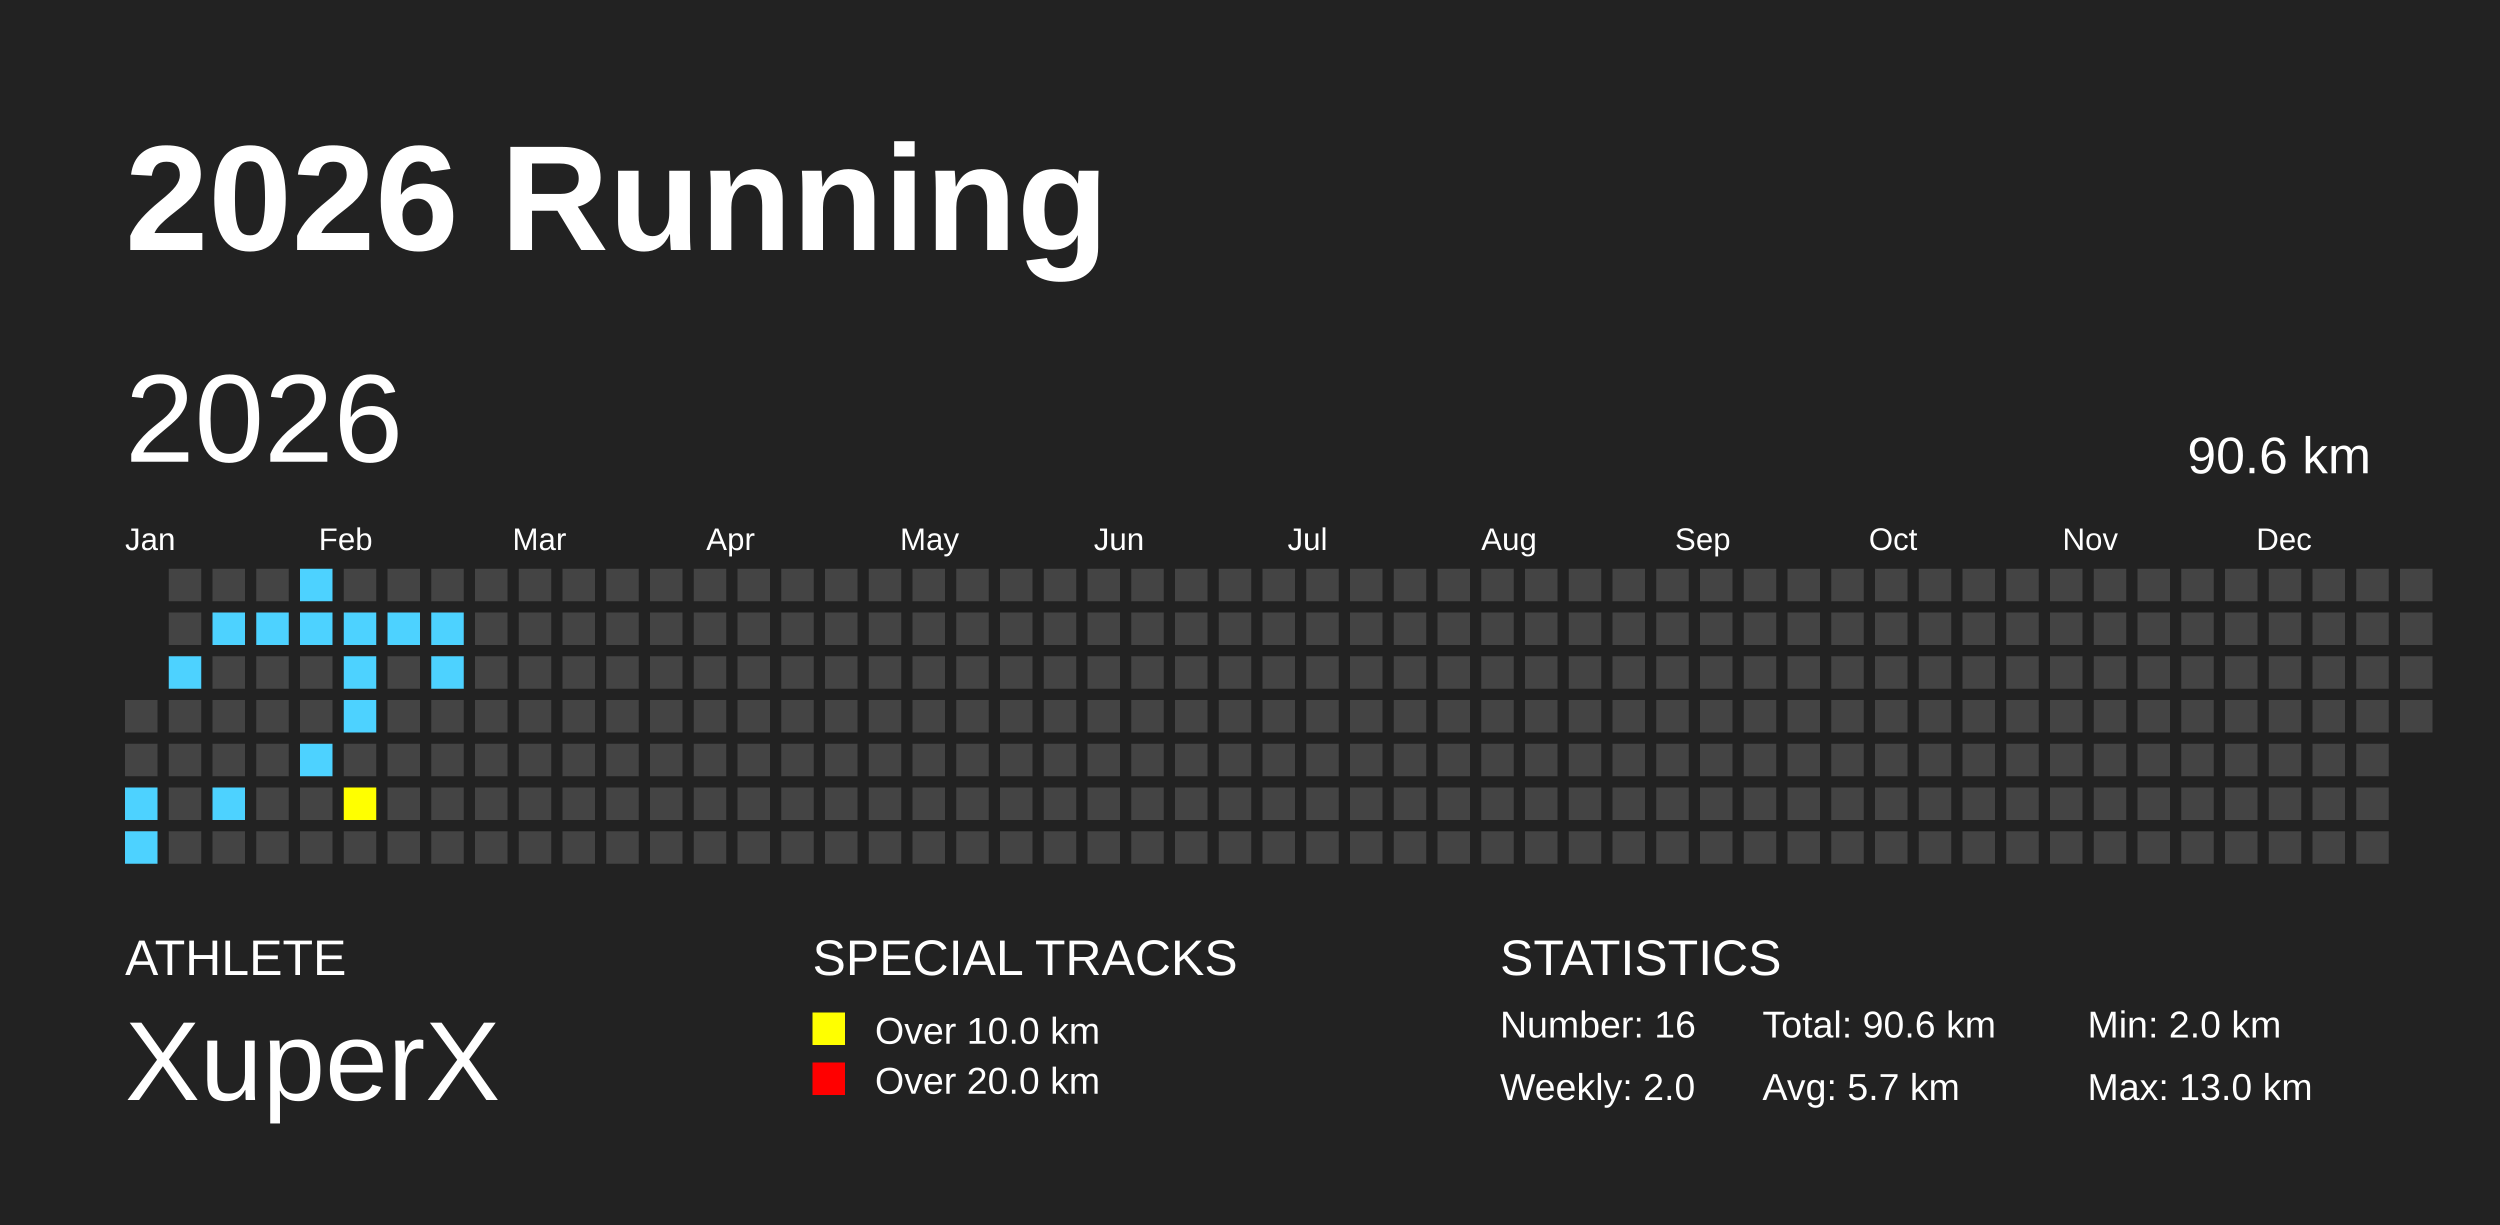
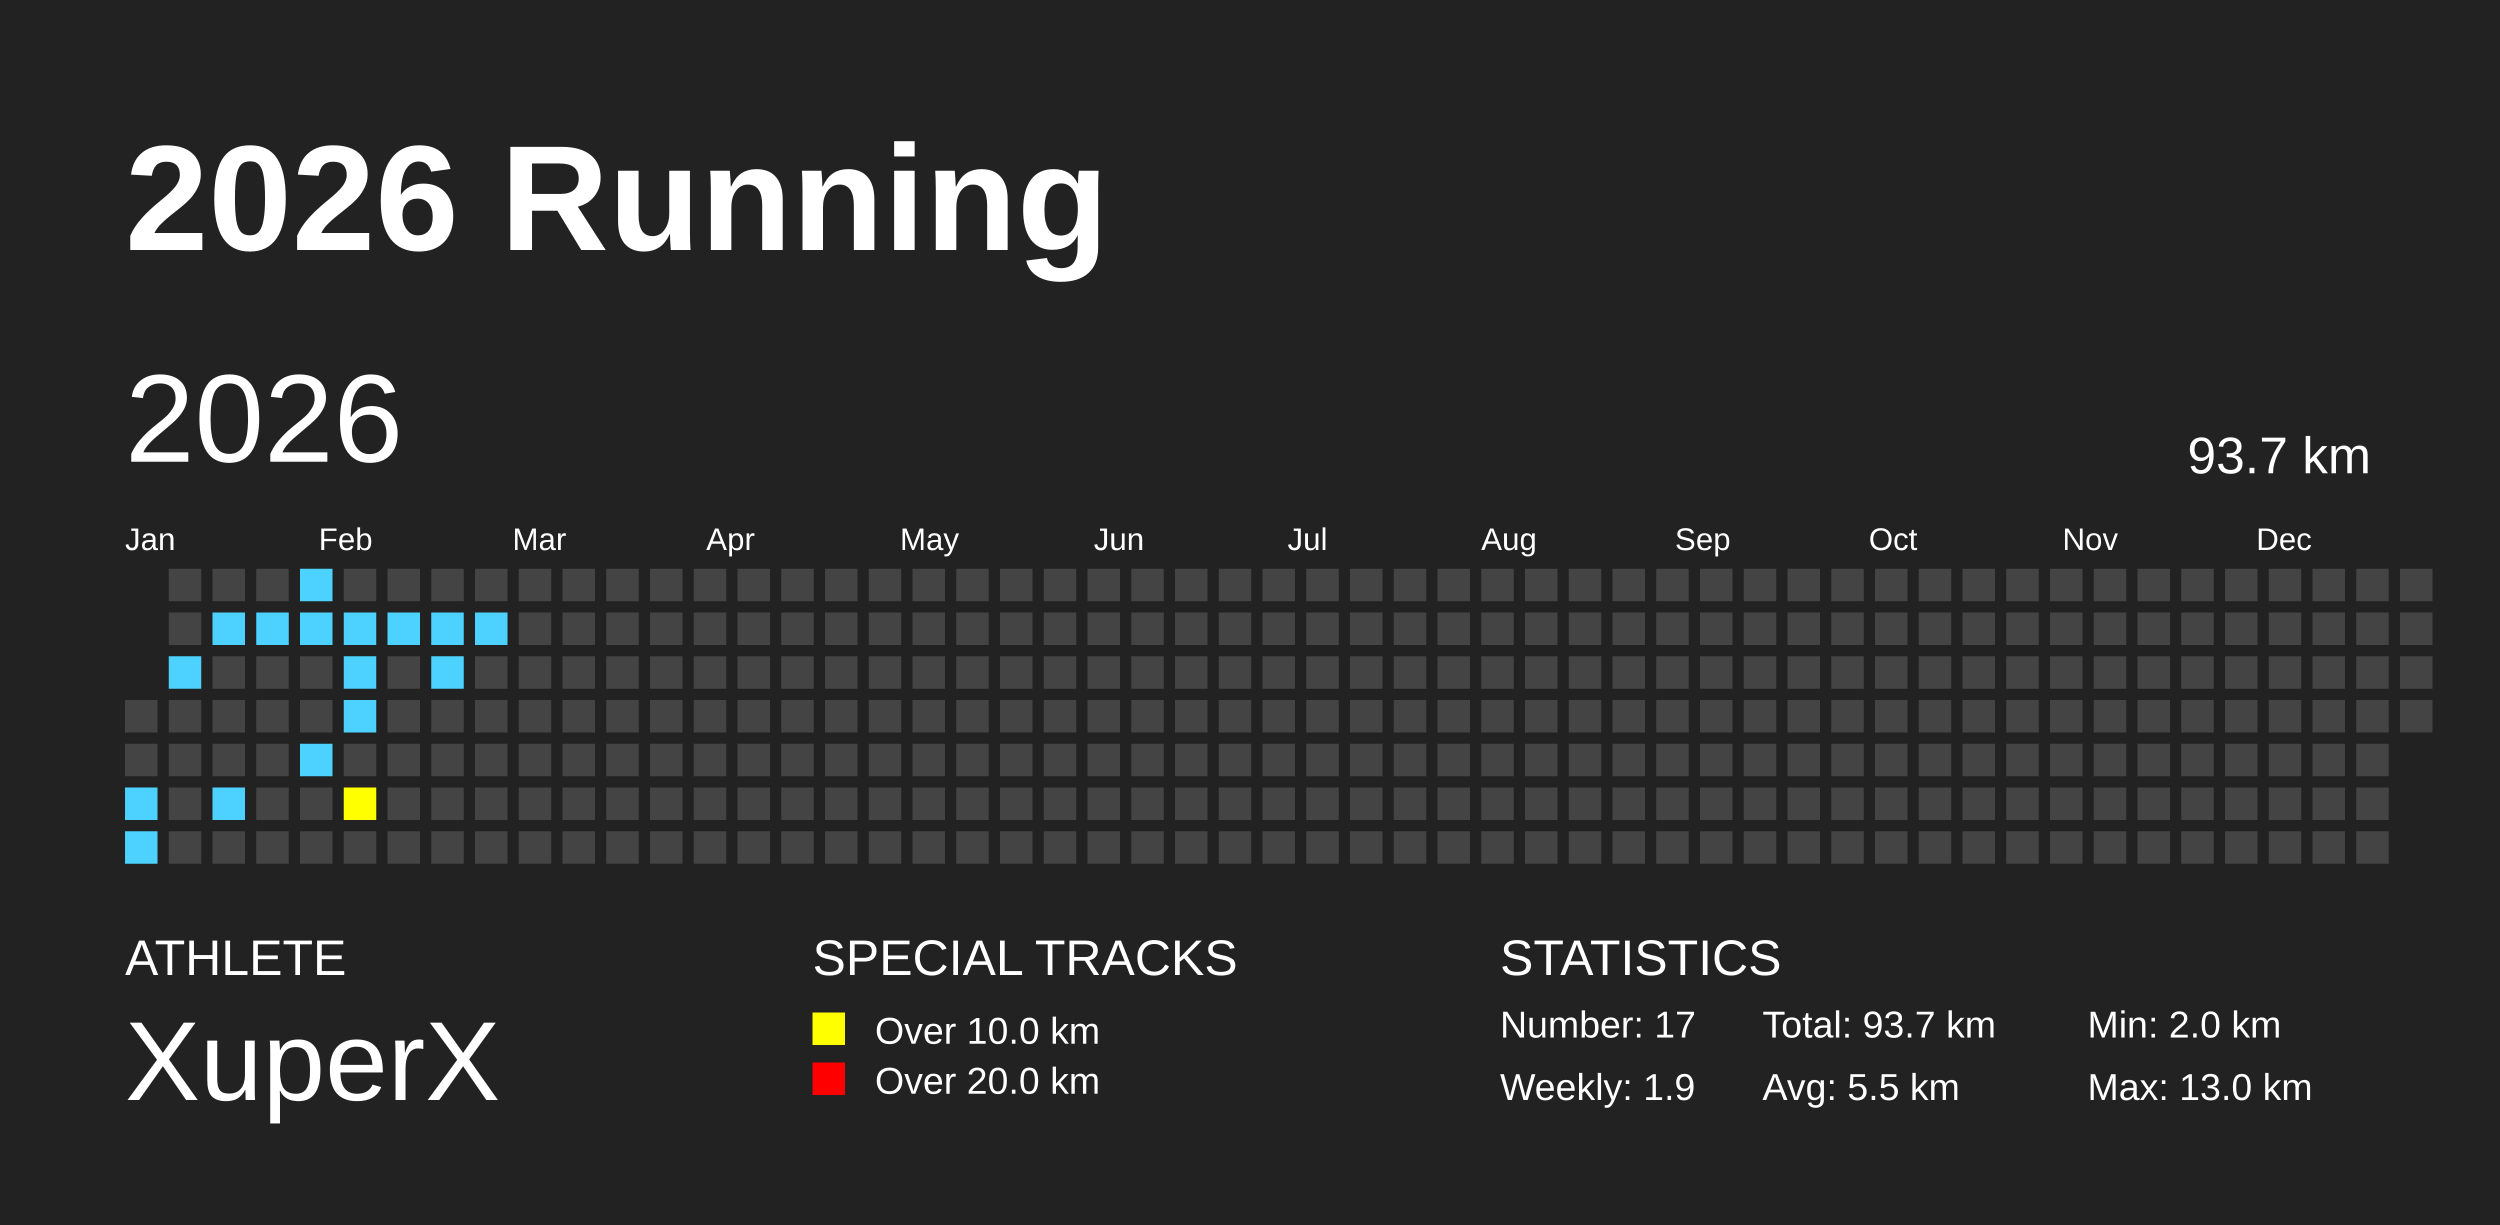
<svg xmlns="http://www.w3.org/2000/svg" baseProfile="full" height="98mm" version="1.1" viewBox="0,0,200,98" width="200mm">
  <defs />
  <rect fill="#222222" height="98" width="200" x="0" y="0" />
  <text fill="#FFFFFF" style="font-size:12px; font-family:Arial; font-weight:bold;" x="10" y="20">2026 Running</text>
  <text fill="#FFFFFF" style="font-size:4px; font-family:Arial" x="10" y="78">ATHLETE</text>
  <text fill="#FFFFFF" style="font-size:9px; font-family:Arial" x="10" y="88">XuperX</text>
  <text fill="#FFFFFF" style="font-size:4px; font-family:Arial" x="65" y="78">SPECIAL TRACKS</text>
  <rect fill="yellow" height="2.6" width="2.6" x="65" y="81" />
  <text fill="#FFFFFF" style="font-size:3px; font-family:Arial" x="70" y="83.5">Over 10.0 km</text>
  <rect fill="red" height="2.6" width="2.6" x="65" y="85" />
  <text fill="#FFFFFF" style="font-size:3px; font-family:Arial" x="70" y="87.5">Over 20.0 km</text>
  <text fill="#FFFFFF" style="font-size:4px; font-family:Arial" x="120" y="78">STATISTICS</text>
-   <text fill="#FFFFFF" style="font-size:3px; font-family:Arial" x="120" y="83">Number: 16</text>
-   <text fill="#FFFFFF" style="font-size:3px; font-family:Arial" x="120" y="88">Weekly: 2.0</text>
-   <text fill="#FFFFFF" style="font-size:3px; font-family:Arial" x="141" y="83">Total: 90.6 km</text>
-   <text fill="#FFFFFF" style="font-size:3px; font-family:Arial" x="141" y="88">Avg: 5.7 km</text>
+   <text fill="#FFFFFF" style="font-size:3px; font-family:Arial" x="120" y="83">Number: 17</text>
+   <text fill="#FFFFFF" style="font-size:3px; font-family:Arial" x="120" y="88">Weekly: 1.9</text>
+   <text fill="#FFFFFF" style="font-size:3px; font-family:Arial" x="141" y="83">Total: 93.7 km</text>
+   <text fill="#FFFFFF" style="font-size:3px; font-family:Arial" x="141" y="88">Avg: 5.5 km</text>
  <text fill="#FFFFFF" style="font-size:3px; font-family:Arial" x="167" y="83">Min: 2.0 km</text>
  <text fill="#FFFFFF" style="font-size:3px; font-family:Arial" x="167" y="88">Max: 13.0 km</text>
  <text dominant-baseline="hanging" fill="#FFFFFF" style="font-size:10.0px; font-family:Arial;" x="10" y="30">2026</text>
-   <text dominant-baseline="hanging" fill="#FFFFFF" style="font-size:4.125px; font-family:Arial;" x="175" y="35">90.6 km</text>
+   <text dominant-baseline="hanging" fill="#FFFFFF" style="font-size:4.125px; font-family:Arial;" x="175" y="35">93.7 km</text>
  <text fill="#FFFFFF" style="font-size:2.5px; font-family:Arial" x="10.0" y="44">Jan</text>
  <text fill="#FFFFFF" style="font-size:2.5px; font-family:Arial" x="25.5" y="44">Feb</text>
  <text fill="#FFFFFF" style="font-size:2.5px; font-family:Arial" x="41.0" y="44">Mar</text>
  <text fill="#FFFFFF" style="font-size:2.5px; font-family:Arial" x="56.5" y="44">Apr</text>
  <text fill="#FFFFFF" style="font-size:2.5px; font-family:Arial" x="72.0" y="44">May</text>
  <text fill="#FFFFFF" style="font-size:2.5px; font-family:Arial" x="87.5" y="44">Jun</text>
  <text fill="#FFFFFF" style="font-size:2.5px; font-family:Arial" x="103.0" y="44">Jul</text>
  <text fill="#FFFFFF" style="font-size:2.5px; font-family:Arial" x="118.5" y="44">Aug</text>
  <text fill="#FFFFFF" style="font-size:2.5px; font-family:Arial" x="134.0" y="44">Sep</text>
  <text fill="#FFFFFF" style="font-size:2.5px; font-family:Arial" x="149.5" y="44">Oct</text>
  <text fill="#FFFFFF" style="font-size:2.5px; font-family:Arial" x="165.0" y="44">Nov</text>
  <text fill="#FFFFFF" style="font-size:2.5px; font-family:Arial" x="180.5" y="44">Dec</text>
  <rect fill="#444444" height="2.6" width="2.6" x="10.0" y="56.0" />
  <rect fill="#444444" height="2.6" width="2.6" x="10.0" y="59.5" />
  <rect fill="#4DD2FF" height="2.6" width="2.6" x="10.0" y="63.0" />
  <rect fill="#4DD2FF" height="2.6" width="2.6" x="10.0" y="66.5" />
  <rect fill="#444444" height="2.6" width="2.6" x="13.5" y="45.5" />
  <rect fill="#444444" height="2.6" width="2.6" x="13.5" y="49.0" />
  <rect fill="#4DD2FF" height="2.6" width="2.6" x="13.5" y="52.5" />
  <rect fill="#444444" height="2.6" width="2.6" x="13.5" y="56.0" />
  <rect fill="#444444" height="2.6" width="2.6" x="13.5" y="59.5" />
  <rect fill="#444444" height="2.6" width="2.6" x="13.5" y="63.0" />
  <rect fill="#444444" height="2.6" width="2.6" x="13.5" y="66.5" />
  <rect fill="#444444" height="2.6" width="2.6" x="17.0" y="45.5" />
  <rect fill="#4DD2FF" height="2.6" width="2.6" x="17.0" y="49.0" />
  <rect fill="#444444" height="2.6" width="2.6" x="17.0" y="52.5" />
  <rect fill="#444444" height="2.6" width="2.6" x="17.0" y="56.0" />
  <rect fill="#444444" height="2.6" width="2.6" x="17.0" y="59.5" />
  <rect fill="#4DD2FF" height="2.6" width="2.6" x="17.0" y="63.0" />
  <rect fill="#444444" height="2.6" width="2.6" x="17.0" y="66.5" />
  <rect fill="#444444" height="2.6" width="2.6" x="20.5" y="45.5" />
  <rect fill="#4DD2FF" height="2.6" width="2.6" x="20.5" y="49.0" />
  <rect fill="#444444" height="2.6" width="2.6" x="20.5" y="52.5" />
  <rect fill="#444444" height="2.6" width="2.6" x="20.5" y="56.0" />
  <rect fill="#444444" height="2.6" width="2.6" x="20.5" y="59.5" />
  <rect fill="#444444" height="2.6" width="2.6" x="20.5" y="63.0" />
  <rect fill="#444444" height="2.6" width="2.6" x="20.5" y="66.5" />
  <rect fill="#4DD2FF" height="2.6" width="2.6" x="24.0" y="45.5" />
  <rect fill="#4DD2FF" height="2.6" width="2.6" x="24.0" y="49.0" />
  <rect fill="#444444" height="2.6" width="2.6" x="24.0" y="52.5" />
  <rect fill="#444444" height="2.6" width="2.6" x="24.0" y="56.0" />
  <rect fill="#4DD2FF" height="2.6" width="2.6" x="24.0" y="59.5" />
  <rect fill="#444444" height="2.6" width="2.6" x="24.0" y="63.0" />
  <rect fill="#444444" height="2.6" width="2.6" x="24.0" y="66.5" />
  <rect fill="#444444" height="2.6" width="2.6" x="27.5" y="45.5" />
  <rect fill="#4DD2FF" height="2.6" width="2.6" x="27.5" y="49.0" />
  <rect fill="#4DD2FF" height="2.6" width="2.6" x="27.5" y="52.5" />
  <rect fill="#4DD2FF" height="2.6" width="2.6" x="27.5" y="56.0" />
  <rect fill="#444444" height="2.6" width="2.6" x="27.5" y="59.5" />
  <rect fill="yellow" height="2.6" width="2.6" x="27.5" y="63.0" />
  <rect fill="#444444" height="2.6" width="2.6" x="27.5" y="66.5" />
  <rect fill="#444444" height="2.6" width="2.6" x="31.0" y="45.5" />
  <rect fill="#4DD2FF" height="2.6" width="2.6" x="31.0" y="49.0" />
  <rect fill="#444444" height="2.6" width="2.6" x="31.0" y="52.5" />
  <rect fill="#444444" height="2.6" width="2.6" x="31.0" y="56.0" />
  <rect fill="#444444" height="2.6" width="2.6" x="31.0" y="59.5" />
  <rect fill="#444444" height="2.6" width="2.6" x="31.0" y="63.0" />
  <rect fill="#444444" height="2.6" width="2.6" x="31.0" y="66.5" />
  <rect fill="#444444" height="2.6" width="2.6" x="34.5" y="45.5" />
  <rect fill="#4DD2FF" height="2.6" width="2.6" x="34.5" y="49.0" />
  <rect fill="#4DD2FF" height="2.6" width="2.6" x="34.5" y="52.5" />
  <rect fill="#444444" height="2.6" width="2.6" x="34.5" y="56.0" />
  <rect fill="#444444" height="2.6" width="2.6" x="34.5" y="59.5" />
  <rect fill="#444444" height="2.6" width="2.6" x="34.5" y="63.0" />
  <rect fill="#444444" height="2.6" width="2.6" x="34.5" y="66.5" />
  <rect fill="#444444" height="2.6" width="2.6" x="38.0" y="45.5" />
-   <rect fill="#444444" height="2.6" width="2.6" x="38.0" y="49.0" />
+   <rect fill="#4DD2FF" height="2.6" width="2.6" x="38.0" y="49.0" />
  <rect fill="#444444" height="2.6" width="2.6" x="38.0" y="52.5" />
  <rect fill="#444444" height="2.6" width="2.6" x="38.0" y="56.0" />
  <rect fill="#444444" height="2.6" width="2.6" x="38.0" y="59.5" />
  <rect fill="#444444" height="2.6" width="2.6" x="38.0" y="63.0" />
  <rect fill="#444444" height="2.6" width="2.6" x="38.0" y="66.5" />
  <rect fill="#444444" height="2.6" width="2.6" x="41.5" y="45.5" />
  <rect fill="#444444" height="2.6" width="2.6" x="41.5" y="49.0" />
  <rect fill="#444444" height="2.6" width="2.6" x="41.5" y="52.5" />
  <rect fill="#444444" height="2.6" width="2.6" x="41.5" y="56.0" />
  <rect fill="#444444" height="2.6" width="2.6" x="41.5" y="59.5" />
  <rect fill="#444444" height="2.6" width="2.6" x="41.5" y="63.0" />
  <rect fill="#444444" height="2.6" width="2.6" x="41.5" y="66.5" />
  <rect fill="#444444" height="2.6" width="2.6" x="45.0" y="45.5" />
  <rect fill="#444444" height="2.6" width="2.6" x="45.0" y="49.0" />
  <rect fill="#444444" height="2.6" width="2.6" x="45.0" y="52.5" />
  <rect fill="#444444" height="2.6" width="2.6" x="45.0" y="56.0" />
  <rect fill="#444444" height="2.6" width="2.6" x="45.0" y="59.5" />
  <rect fill="#444444" height="2.6" width="2.6" x="45.0" y="63.0" />
  <rect fill="#444444" height="2.6" width="2.6" x="45.0" y="66.5" />
  <rect fill="#444444" height="2.6" width="2.6" x="48.5" y="45.5" />
  <rect fill="#444444" height="2.6" width="2.6" x="48.5" y="49.0" />
  <rect fill="#444444" height="2.6" width="2.6" x="48.5" y="52.5" />
  <rect fill="#444444" height="2.6" width="2.6" x="48.5" y="56.0" />
  <rect fill="#444444" height="2.6" width="2.6" x="48.5" y="59.5" />
  <rect fill="#444444" height="2.6" width="2.6" x="48.5" y="63.0" />
  <rect fill="#444444" height="2.6" width="2.6" x="48.5" y="66.5" />
  <rect fill="#444444" height="2.6" width="2.6" x="52.0" y="45.5" />
  <rect fill="#444444" height="2.6" width="2.6" x="52.0" y="49.0" />
  <rect fill="#444444" height="2.6" width="2.6" x="52.0" y="52.5" />
  <rect fill="#444444" height="2.6" width="2.6" x="52.0" y="56.0" />
  <rect fill="#444444" height="2.6" width="2.6" x="52.0" y="59.5" />
  <rect fill="#444444" height="2.6" width="2.6" x="52.0" y="63.0" />
  <rect fill="#444444" height="2.6" width="2.6" x="52.0" y="66.5" />
  <rect fill="#444444" height="2.6" width="2.6" x="55.5" y="45.5" />
  <rect fill="#444444" height="2.6" width="2.6" x="55.5" y="49.0" />
  <rect fill="#444444" height="2.6" width="2.6" x="55.5" y="52.5" />
  <rect fill="#444444" height="2.6" width="2.6" x="55.5" y="56.0" />
  <rect fill="#444444" height="2.6" width="2.6" x="55.5" y="59.5" />
  <rect fill="#444444" height="2.6" width="2.6" x="55.5" y="63.0" />
  <rect fill="#444444" height="2.6" width="2.6" x="55.5" y="66.5" />
  <rect fill="#444444" height="2.6" width="2.6" x="59.0" y="45.5" />
  <rect fill="#444444" height="2.6" width="2.6" x="59.0" y="49.0" />
  <rect fill="#444444" height="2.6" width="2.6" x="59.0" y="52.5" />
  <rect fill="#444444" height="2.6" width="2.6" x="59.0" y="56.0" />
  <rect fill="#444444" height="2.6" width="2.6" x="59.0" y="59.5" />
  <rect fill="#444444" height="2.6" width="2.6" x="59.0" y="63.0" />
  <rect fill="#444444" height="2.6" width="2.6" x="59.0" y="66.5" />
  <rect fill="#444444" height="2.6" width="2.6" x="62.5" y="45.5" />
  <rect fill="#444444" height="2.6" width="2.6" x="62.5" y="49.0" />
  <rect fill="#444444" height="2.6" width="2.6" x="62.5" y="52.5" />
  <rect fill="#444444" height="2.6" width="2.6" x="62.5" y="56.0" />
  <rect fill="#444444" height="2.6" width="2.6" x="62.5" y="59.5" />
  <rect fill="#444444" height="2.6" width="2.6" x="62.5" y="63.0" />
  <rect fill="#444444" height="2.6" width="2.6" x="62.5" y="66.5" />
  <rect fill="#444444" height="2.6" width="2.6" x="66.0" y="45.5" />
  <rect fill="#444444" height="2.6" width="2.6" x="66.0" y="49.0" />
  <rect fill="#444444" height="2.6" width="2.6" x="66.0" y="52.5" />
  <rect fill="#444444" height="2.6" width="2.6" x="66.0" y="56.0" />
  <rect fill="#444444" height="2.6" width="2.6" x="66.0" y="59.5" />
  <rect fill="#444444" height="2.6" width="2.6" x="66.0" y="63.0" />
  <rect fill="#444444" height="2.6" width="2.6" x="66.0" y="66.5" />
  <rect fill="#444444" height="2.6" width="2.6" x="69.5" y="45.5" />
  <rect fill="#444444" height="2.6" width="2.6" x="69.5" y="49.0" />
  <rect fill="#444444" height="2.6" width="2.6" x="69.5" y="52.5" />
  <rect fill="#444444" height="2.6" width="2.6" x="69.5" y="56.0" />
  <rect fill="#444444" height="2.6" width="2.6" x="69.5" y="59.5" />
  <rect fill="#444444" height="2.6" width="2.6" x="69.5" y="63.0" />
  <rect fill="#444444" height="2.6" width="2.6" x="69.5" y="66.5" />
  <rect fill="#444444" height="2.6" width="2.6" x="73.0" y="45.5" />
  <rect fill="#444444" height="2.6" width="2.6" x="73.0" y="49.0" />
  <rect fill="#444444" height="2.6" width="2.6" x="73.0" y="52.5" />
  <rect fill="#444444" height="2.6" width="2.6" x="73.0" y="56.0" />
  <rect fill="#444444" height="2.6" width="2.6" x="73.0" y="59.5" />
  <rect fill="#444444" height="2.6" width="2.6" x="73.0" y="63.0" />
  <rect fill="#444444" height="2.6" width="2.6" x="73.0" y="66.5" />
  <rect fill="#444444" height="2.6" width="2.6" x="76.5" y="45.5" />
  <rect fill="#444444" height="2.6" width="2.6" x="76.5" y="49.0" />
  <rect fill="#444444" height="2.6" width="2.6" x="76.5" y="52.5" />
  <rect fill="#444444" height="2.6" width="2.6" x="76.5" y="56.0" />
  <rect fill="#444444" height="2.6" width="2.6" x="76.5" y="59.5" />
  <rect fill="#444444" height="2.6" width="2.6" x="76.5" y="63.0" />
  <rect fill="#444444" height="2.6" width="2.6" x="76.5" y="66.5" />
  <rect fill="#444444" height="2.6" width="2.6" x="80.0" y="45.5" />
  <rect fill="#444444" height="2.6" width="2.6" x="80.0" y="49.0" />
  <rect fill="#444444" height="2.6" width="2.6" x="80.0" y="52.5" />
  <rect fill="#444444" height="2.6" width="2.6" x="80.0" y="56.0" />
  <rect fill="#444444" height="2.6" width="2.6" x="80.0" y="59.5" />
  <rect fill="#444444" height="2.6" width="2.6" x="80.0" y="63.0" />
  <rect fill="#444444" height="2.6" width="2.6" x="80.0" y="66.5" />
  <rect fill="#444444" height="2.6" width="2.6" x="83.5" y="45.5" />
  <rect fill="#444444" height="2.6" width="2.6" x="83.5" y="49.0" />
  <rect fill="#444444" height="2.6" width="2.6" x="83.5" y="52.5" />
  <rect fill="#444444" height="2.6" width="2.6" x="83.5" y="56.0" />
  <rect fill="#444444" height="2.6" width="2.6" x="83.5" y="59.5" />
  <rect fill="#444444" height="2.6" width="2.6" x="83.5" y="63.0" />
  <rect fill="#444444" height="2.6" width="2.6" x="83.5" y="66.5" />
  <rect fill="#444444" height="2.6" width="2.6" x="87.0" y="45.5" />
  <rect fill="#444444" height="2.6" width="2.6" x="87.0" y="49.0" />
  <rect fill="#444444" height="2.6" width="2.6" x="87.0" y="52.5" />
  <rect fill="#444444" height="2.6" width="2.6" x="87.0" y="56.0" />
  <rect fill="#444444" height="2.6" width="2.6" x="87.0" y="59.5" />
  <rect fill="#444444" height="2.6" width="2.6" x="87.0" y="63.0" />
  <rect fill="#444444" height="2.6" width="2.6" x="87.0" y="66.5" />
  <rect fill="#444444" height="2.6" width="2.6" x="90.5" y="45.5" />
  <rect fill="#444444" height="2.6" width="2.6" x="90.5" y="49.0" />
  <rect fill="#444444" height="2.6" width="2.6" x="90.5" y="52.5" />
  <rect fill="#444444" height="2.6" width="2.6" x="90.5" y="56.0" />
  <rect fill="#444444" height="2.6" width="2.6" x="90.5" y="59.5" />
  <rect fill="#444444" height="2.6" width="2.6" x="90.5" y="63.0" />
  <rect fill="#444444" height="2.6" width="2.6" x="90.5" y="66.5" />
  <rect fill="#444444" height="2.6" width="2.6" x="94.0" y="45.5" />
  <rect fill="#444444" height="2.6" width="2.6" x="94.0" y="49.0" />
  <rect fill="#444444" height="2.6" width="2.6" x="94.0" y="52.5" />
  <rect fill="#444444" height="2.6" width="2.6" x="94.0" y="56.0" />
  <rect fill="#444444" height="2.6" width="2.6" x="94.0" y="59.5" />
  <rect fill="#444444" height="2.6" width="2.6" x="94.0" y="63.0" />
  <rect fill="#444444" height="2.6" width="2.6" x="94.0" y="66.5" />
  <rect fill="#444444" height="2.6" width="2.6" x="97.5" y="45.5" />
  <rect fill="#444444" height="2.6" width="2.6" x="97.5" y="49.0" />
  <rect fill="#444444" height="2.6" width="2.6" x="97.5" y="52.5" />
  <rect fill="#444444" height="2.6" width="2.6" x="97.5" y="56.0" />
  <rect fill="#444444" height="2.6" width="2.6" x="97.5" y="59.5" />
  <rect fill="#444444" height="2.6" width="2.6" x="97.5" y="63.0" />
  <rect fill="#444444" height="2.6" width="2.6" x="97.5" y="66.5" />
  <rect fill="#444444" height="2.6" width="2.6" x="101.0" y="45.5" />
  <rect fill="#444444" height="2.6" width="2.6" x="101.0" y="49.0" />
  <rect fill="#444444" height="2.6" width="2.6" x="101.0" y="52.5" />
  <rect fill="#444444" height="2.6" width="2.6" x="101.0" y="56.0" />
  <rect fill="#444444" height="2.6" width="2.6" x="101.0" y="59.5" />
  <rect fill="#444444" height="2.6" width="2.6" x="101.0" y="63.0" />
  <rect fill="#444444" height="2.6" width="2.6" x="101.0" y="66.5" />
  <rect fill="#444444" height="2.6" width="2.6" x="104.5" y="45.5" />
  <rect fill="#444444" height="2.6" width="2.6" x="104.5" y="49.0" />
  <rect fill="#444444" height="2.6" width="2.6" x="104.5" y="52.5" />
  <rect fill="#444444" height="2.6" width="2.6" x="104.5" y="56.0" />
  <rect fill="#444444" height="2.6" width="2.6" x="104.5" y="59.5" />
  <rect fill="#444444" height="2.6" width="2.6" x="104.5" y="63.0" />
  <rect fill="#444444" height="2.6" width="2.6" x="104.5" y="66.5" />
  <rect fill="#444444" height="2.6" width="2.6" x="108.0" y="45.5" />
  <rect fill="#444444" height="2.6" width="2.6" x="108.0" y="49.0" />
  <rect fill="#444444" height="2.6" width="2.6" x="108.0" y="52.5" />
  <rect fill="#444444" height="2.6" width="2.6" x="108.0" y="56.0" />
  <rect fill="#444444" height="2.6" width="2.6" x="108.0" y="59.5" />
  <rect fill="#444444" height="2.6" width="2.6" x="108.0" y="63.0" />
  <rect fill="#444444" height="2.6" width="2.6" x="108.0" y="66.5" />
  <rect fill="#444444" height="2.6" width="2.6" x="111.5" y="45.5" />
  <rect fill="#444444" height="2.6" width="2.6" x="111.5" y="49.0" />
  <rect fill="#444444" height="2.6" width="2.6" x="111.5" y="52.5" />
  <rect fill="#444444" height="2.6" width="2.6" x="111.5" y="56.0" />
  <rect fill="#444444" height="2.6" width="2.6" x="111.5" y="59.5" />
  <rect fill="#444444" height="2.6" width="2.6" x="111.5" y="63.0" />
  <rect fill="#444444" height="2.6" width="2.6" x="111.5" y="66.5" />
  <rect fill="#444444" height="2.6" width="2.6" x="115.0" y="45.5" />
  <rect fill="#444444" height="2.6" width="2.6" x="115.0" y="49.0" />
  <rect fill="#444444" height="2.6" width="2.6" x="115.0" y="52.5" />
  <rect fill="#444444" height="2.6" width="2.6" x="115.0" y="56.0" />
  <rect fill="#444444" height="2.6" width="2.6" x="115.0" y="59.5" />
  <rect fill="#444444" height="2.6" width="2.6" x="115.0" y="63.0" />
  <rect fill="#444444" height="2.6" width="2.6" x="115.0" y="66.5" />
  <rect fill="#444444" height="2.6" width="2.6" x="118.5" y="45.5" />
  <rect fill="#444444" height="2.6" width="2.6" x="118.5" y="49.0" />
  <rect fill="#444444" height="2.6" width="2.6" x="118.5" y="52.5" />
  <rect fill="#444444" height="2.6" width="2.6" x="118.5" y="56.0" />
  <rect fill="#444444" height="2.6" width="2.6" x="118.5" y="59.5" />
  <rect fill="#444444" height="2.6" width="2.6" x="118.5" y="63.0" />
  <rect fill="#444444" height="2.6" width="2.6" x="118.5" y="66.5" />
  <rect fill="#444444" height="2.6" width="2.6" x="122.0" y="45.5" />
  <rect fill="#444444" height="2.6" width="2.6" x="122.0" y="49.0" />
  <rect fill="#444444" height="2.6" width="2.6" x="122.0" y="52.5" />
  <rect fill="#444444" height="2.6" width="2.6" x="122.0" y="56.0" />
  <rect fill="#444444" height="2.6" width="2.6" x="122.0" y="59.5" />
  <rect fill="#444444" height="2.6" width="2.6" x="122.0" y="63.0" />
  <rect fill="#444444" height="2.6" width="2.6" x="122.0" y="66.5" />
  <rect fill="#444444" height="2.6" width="2.6" x="125.5" y="45.5" />
  <rect fill="#444444" height="2.6" width="2.6" x="125.5" y="49.0" />
  <rect fill="#444444" height="2.6" width="2.6" x="125.5" y="52.5" />
  <rect fill="#444444" height="2.6" width="2.6" x="125.5" y="56.0" />
  <rect fill="#444444" height="2.6" width="2.6" x="125.5" y="59.5" />
  <rect fill="#444444" height="2.6" width="2.6" x="125.5" y="63.0" />
  <rect fill="#444444" height="2.6" width="2.6" x="125.5" y="66.5" />
  <rect fill="#444444" height="2.6" width="2.6" x="129.0" y="45.5" />
  <rect fill="#444444" height="2.6" width="2.6" x="129.0" y="49.0" />
  <rect fill="#444444" height="2.6" width="2.6" x="129.0" y="52.5" />
  <rect fill="#444444" height="2.6" width="2.6" x="129.0" y="56.0" />
  <rect fill="#444444" height="2.6" width="2.6" x="129.0" y="59.5" />
  <rect fill="#444444" height="2.6" width="2.6" x="129.0" y="63.0" />
  <rect fill="#444444" height="2.6" width="2.6" x="129.0" y="66.5" />
  <rect fill="#444444" height="2.6" width="2.6" x="132.5" y="45.5" />
  <rect fill="#444444" height="2.6" width="2.6" x="132.5" y="49.0" />
  <rect fill="#444444" height="2.6" width="2.6" x="132.5" y="52.5" />
  <rect fill="#444444" height="2.6" width="2.6" x="132.5" y="56.0" />
  <rect fill="#444444" height="2.6" width="2.6" x="132.5" y="59.5" />
  <rect fill="#444444" height="2.6" width="2.6" x="132.5" y="63.0" />
  <rect fill="#444444" height="2.6" width="2.6" x="132.5" y="66.5" />
  <rect fill="#444444" height="2.6" width="2.6" x="136.0" y="45.5" />
  <rect fill="#444444" height="2.6" width="2.6" x="136.0" y="49.0" />
  <rect fill="#444444" height="2.6" width="2.6" x="136.0" y="52.5" />
  <rect fill="#444444" height="2.6" width="2.6" x="136.0" y="56.0" />
  <rect fill="#444444" height="2.6" width="2.6" x="136.0" y="59.5" />
  <rect fill="#444444" height="2.6" width="2.6" x="136.0" y="63.0" />
  <rect fill="#444444" height="2.6" width="2.6" x="136.0" y="66.5" />
  <rect fill="#444444" height="2.6" width="2.6" x="139.5" y="45.5" />
  <rect fill="#444444" height="2.6" width="2.6" x="139.5" y="49.0" />
  <rect fill="#444444" height="2.6" width="2.6" x="139.5" y="52.5" />
  <rect fill="#444444" height="2.6" width="2.6" x="139.5" y="56.0" />
  <rect fill="#444444" height="2.6" width="2.6" x="139.5" y="59.5" />
  <rect fill="#444444" height="2.6" width="2.6" x="139.5" y="63.0" />
  <rect fill="#444444" height="2.6" width="2.6" x="139.5" y="66.5" />
  <rect fill="#444444" height="2.6" width="2.6" x="143.0" y="45.5" />
  <rect fill="#444444" height="2.6" width="2.6" x="143.0" y="49.0" />
  <rect fill="#444444" height="2.6" width="2.6" x="143.0" y="52.5" />
  <rect fill="#444444" height="2.6" width="2.6" x="143.0" y="56.0" />
  <rect fill="#444444" height="2.6" width="2.6" x="143.0" y="59.5" />
  <rect fill="#444444" height="2.6" width="2.6" x="143.0" y="63.0" />
  <rect fill="#444444" height="2.6" width="2.6" x="143.0" y="66.5" />
  <rect fill="#444444" height="2.6" width="2.6" x="146.5" y="45.5" />
  <rect fill="#444444" height="2.6" width="2.6" x="146.5" y="49.0" />
  <rect fill="#444444" height="2.6" width="2.6" x="146.5" y="52.5" />
  <rect fill="#444444" height="2.6" width="2.6" x="146.5" y="56.0" />
  <rect fill="#444444" height="2.6" width="2.6" x="146.5" y="59.5" />
  <rect fill="#444444" height="2.6" width="2.6" x="146.5" y="63.0" />
  <rect fill="#444444" height="2.6" width="2.6" x="146.5" y="66.5" />
  <rect fill="#444444" height="2.6" width="2.6" x="150.0" y="45.5" />
  <rect fill="#444444" height="2.6" width="2.6" x="150.0" y="49.0" />
  <rect fill="#444444" height="2.6" width="2.6" x="150.0" y="52.5" />
  <rect fill="#444444" height="2.6" width="2.6" x="150.0" y="56.0" />
  <rect fill="#444444" height="2.6" width="2.6" x="150.0" y="59.5" />
  <rect fill="#444444" height="2.6" width="2.6" x="150.0" y="63.0" />
  <rect fill="#444444" height="2.6" width="2.6" x="150.0" y="66.5" />
  <rect fill="#444444" height="2.6" width="2.6" x="153.5" y="45.5" />
  <rect fill="#444444" height="2.6" width="2.6" x="153.5" y="49.0" />
  <rect fill="#444444" height="2.6" width="2.6" x="153.5" y="52.5" />
  <rect fill="#444444" height="2.6" width="2.6" x="153.5" y="56.0" />
  <rect fill="#444444" height="2.6" width="2.6" x="153.5" y="59.5" />
  <rect fill="#444444" height="2.6" width="2.6" x="153.5" y="63.0" />
  <rect fill="#444444" height="2.6" width="2.6" x="153.5" y="66.5" />
  <rect fill="#444444" height="2.6" width="2.6" x="157.0" y="45.5" />
  <rect fill="#444444" height="2.6" width="2.6" x="157.0" y="49.0" />
  <rect fill="#444444" height="2.6" width="2.6" x="157.0" y="52.5" />
  <rect fill="#444444" height="2.6" width="2.6" x="157.0" y="56.0" />
  <rect fill="#444444" height="2.6" width="2.6" x="157.0" y="59.5" />
  <rect fill="#444444" height="2.6" width="2.6" x="157.0" y="63.0" />
  <rect fill="#444444" height="2.6" width="2.6" x="157.0" y="66.5" />
  <rect fill="#444444" height="2.6" width="2.6" x="160.5" y="45.5" />
  <rect fill="#444444" height="2.6" width="2.6" x="160.5" y="49.0" />
  <rect fill="#444444" height="2.6" width="2.6" x="160.5" y="52.5" />
  <rect fill="#444444" height="2.6" width="2.6" x="160.5" y="56.0" />
  <rect fill="#444444" height="2.6" width="2.6" x="160.5" y="59.5" />
  <rect fill="#444444" height="2.6" width="2.6" x="160.5" y="63.0" />
  <rect fill="#444444" height="2.6" width="2.6" x="160.5" y="66.5" />
  <rect fill="#444444" height="2.6" width="2.6" x="164.0" y="45.5" />
  <rect fill="#444444" height="2.6" width="2.6" x="164.0" y="49.0" />
  <rect fill="#444444" height="2.6" width="2.6" x="164.0" y="52.5" />
  <rect fill="#444444" height="2.6" width="2.6" x="164.0" y="56.0" />
  <rect fill="#444444" height="2.6" width="2.6" x="164.0" y="59.5" />
  <rect fill="#444444" height="2.6" width="2.6" x="164.0" y="63.0" />
  <rect fill="#444444" height="2.6" width="2.6" x="164.0" y="66.5" />
  <rect fill="#444444" height="2.6" width="2.6" x="167.5" y="45.5" />
  <rect fill="#444444" height="2.6" width="2.6" x="167.5" y="49.0" />
  <rect fill="#444444" height="2.6" width="2.6" x="167.5" y="52.5" />
  <rect fill="#444444" height="2.6" width="2.6" x="167.5" y="56.0" />
  <rect fill="#444444" height="2.6" width="2.6" x="167.5" y="59.5" />
  <rect fill="#444444" height="2.6" width="2.6" x="167.5" y="63.0" />
  <rect fill="#444444" height="2.6" width="2.6" x="167.5" y="66.5" />
  <rect fill="#444444" height="2.6" width="2.6" x="171.0" y="45.5" />
  <rect fill="#444444" height="2.6" width="2.6" x="171.0" y="49.0" />
  <rect fill="#444444" height="2.6" width="2.6" x="171.0" y="52.5" />
  <rect fill="#444444" height="2.6" width="2.6" x="171.0" y="56.0" />
  <rect fill="#444444" height="2.6" width="2.6" x="171.0" y="59.5" />
  <rect fill="#444444" height="2.6" width="2.6" x="171.0" y="63.0" />
  <rect fill="#444444" height="2.6" width="2.6" x="171.0" y="66.5" />
  <rect fill="#444444" height="2.6" width="2.6" x="174.5" y="45.5" />
  <rect fill="#444444" height="2.6" width="2.6" x="174.5" y="49.0" />
  <rect fill="#444444" height="2.6" width="2.6" x="174.5" y="52.5" />
  <rect fill="#444444" height="2.6" width="2.6" x="174.5" y="56.0" />
  <rect fill="#444444" height="2.6" width="2.6" x="174.5" y="59.5" />
  <rect fill="#444444" height="2.6" width="2.6" x="174.5" y="63.0" />
  <rect fill="#444444" height="2.6" width="2.6" x="174.5" y="66.5" />
  <rect fill="#444444" height="2.6" width="2.6" x="178.0" y="45.5" />
  <rect fill="#444444" height="2.6" width="2.6" x="178.0" y="49.0" />
  <rect fill="#444444" height="2.6" width="2.6" x="178.0" y="52.5" />
  <rect fill="#444444" height="2.6" width="2.6" x="178.0" y="56.0" />
  <rect fill="#444444" height="2.6" width="2.6" x="178.0" y="59.5" />
  <rect fill="#444444" height="2.6" width="2.6" x="178.0" y="63.0" />
  <rect fill="#444444" height="2.6" width="2.6" x="178.0" y="66.5" />
  <rect fill="#444444" height="2.6" width="2.6" x="181.5" y="45.5" />
  <rect fill="#444444" height="2.6" width="2.6" x="181.5" y="49.0" />
  <rect fill="#444444" height="2.6" width="2.6" x="181.5" y="52.5" />
  <rect fill="#444444" height="2.6" width="2.6" x="181.5" y="56.0" />
  <rect fill="#444444" height="2.6" width="2.6" x="181.5" y="59.5" />
  <rect fill="#444444" height="2.6" width="2.6" x="181.5" y="63.0" />
  <rect fill="#444444" height="2.6" width="2.6" x="181.5" y="66.5" />
  <rect fill="#444444" height="2.6" width="2.6" x="185.0" y="45.5" />
  <rect fill="#444444" height="2.6" width="2.6" x="185.0" y="49.0" />
  <rect fill="#444444" height="2.6" width="2.6" x="185.0" y="52.5" />
  <rect fill="#444444" height="2.6" width="2.6" x="185.0" y="56.0" />
  <rect fill="#444444" height="2.6" width="2.6" x="185.0" y="59.5" />
  <rect fill="#444444" height="2.6" width="2.6" x="185.0" y="63.0" />
  <rect fill="#444444" height="2.6" width="2.6" x="185.0" y="66.5" />
  <rect fill="#444444" height="2.6" width="2.6" x="188.5" y="45.5" />
  <rect fill="#444444" height="2.6" width="2.6" x="188.5" y="49.0" />
  <rect fill="#444444" height="2.6" width="2.6" x="188.5" y="52.5" />
  <rect fill="#444444" height="2.6" width="2.6" x="188.5" y="56.0" />
  <rect fill="#444444" height="2.6" width="2.6" x="188.5" y="59.5" />
  <rect fill="#444444" height="2.6" width="2.6" x="188.5" y="63.0" />
  <rect fill="#444444" height="2.6" width="2.6" x="188.5" y="66.5" />
  <rect fill="#444444" height="2.6" width="2.6" x="192.0" y="45.5" />
  <rect fill="#444444" height="2.6" width="2.6" x="192.0" y="49.0" />
  <rect fill="#444444" height="2.6" width="2.6" x="192.0" y="52.5" />
  <rect fill="#444444" height="2.6" width="2.6" x="192.0" y="56.0" />
</svg>
